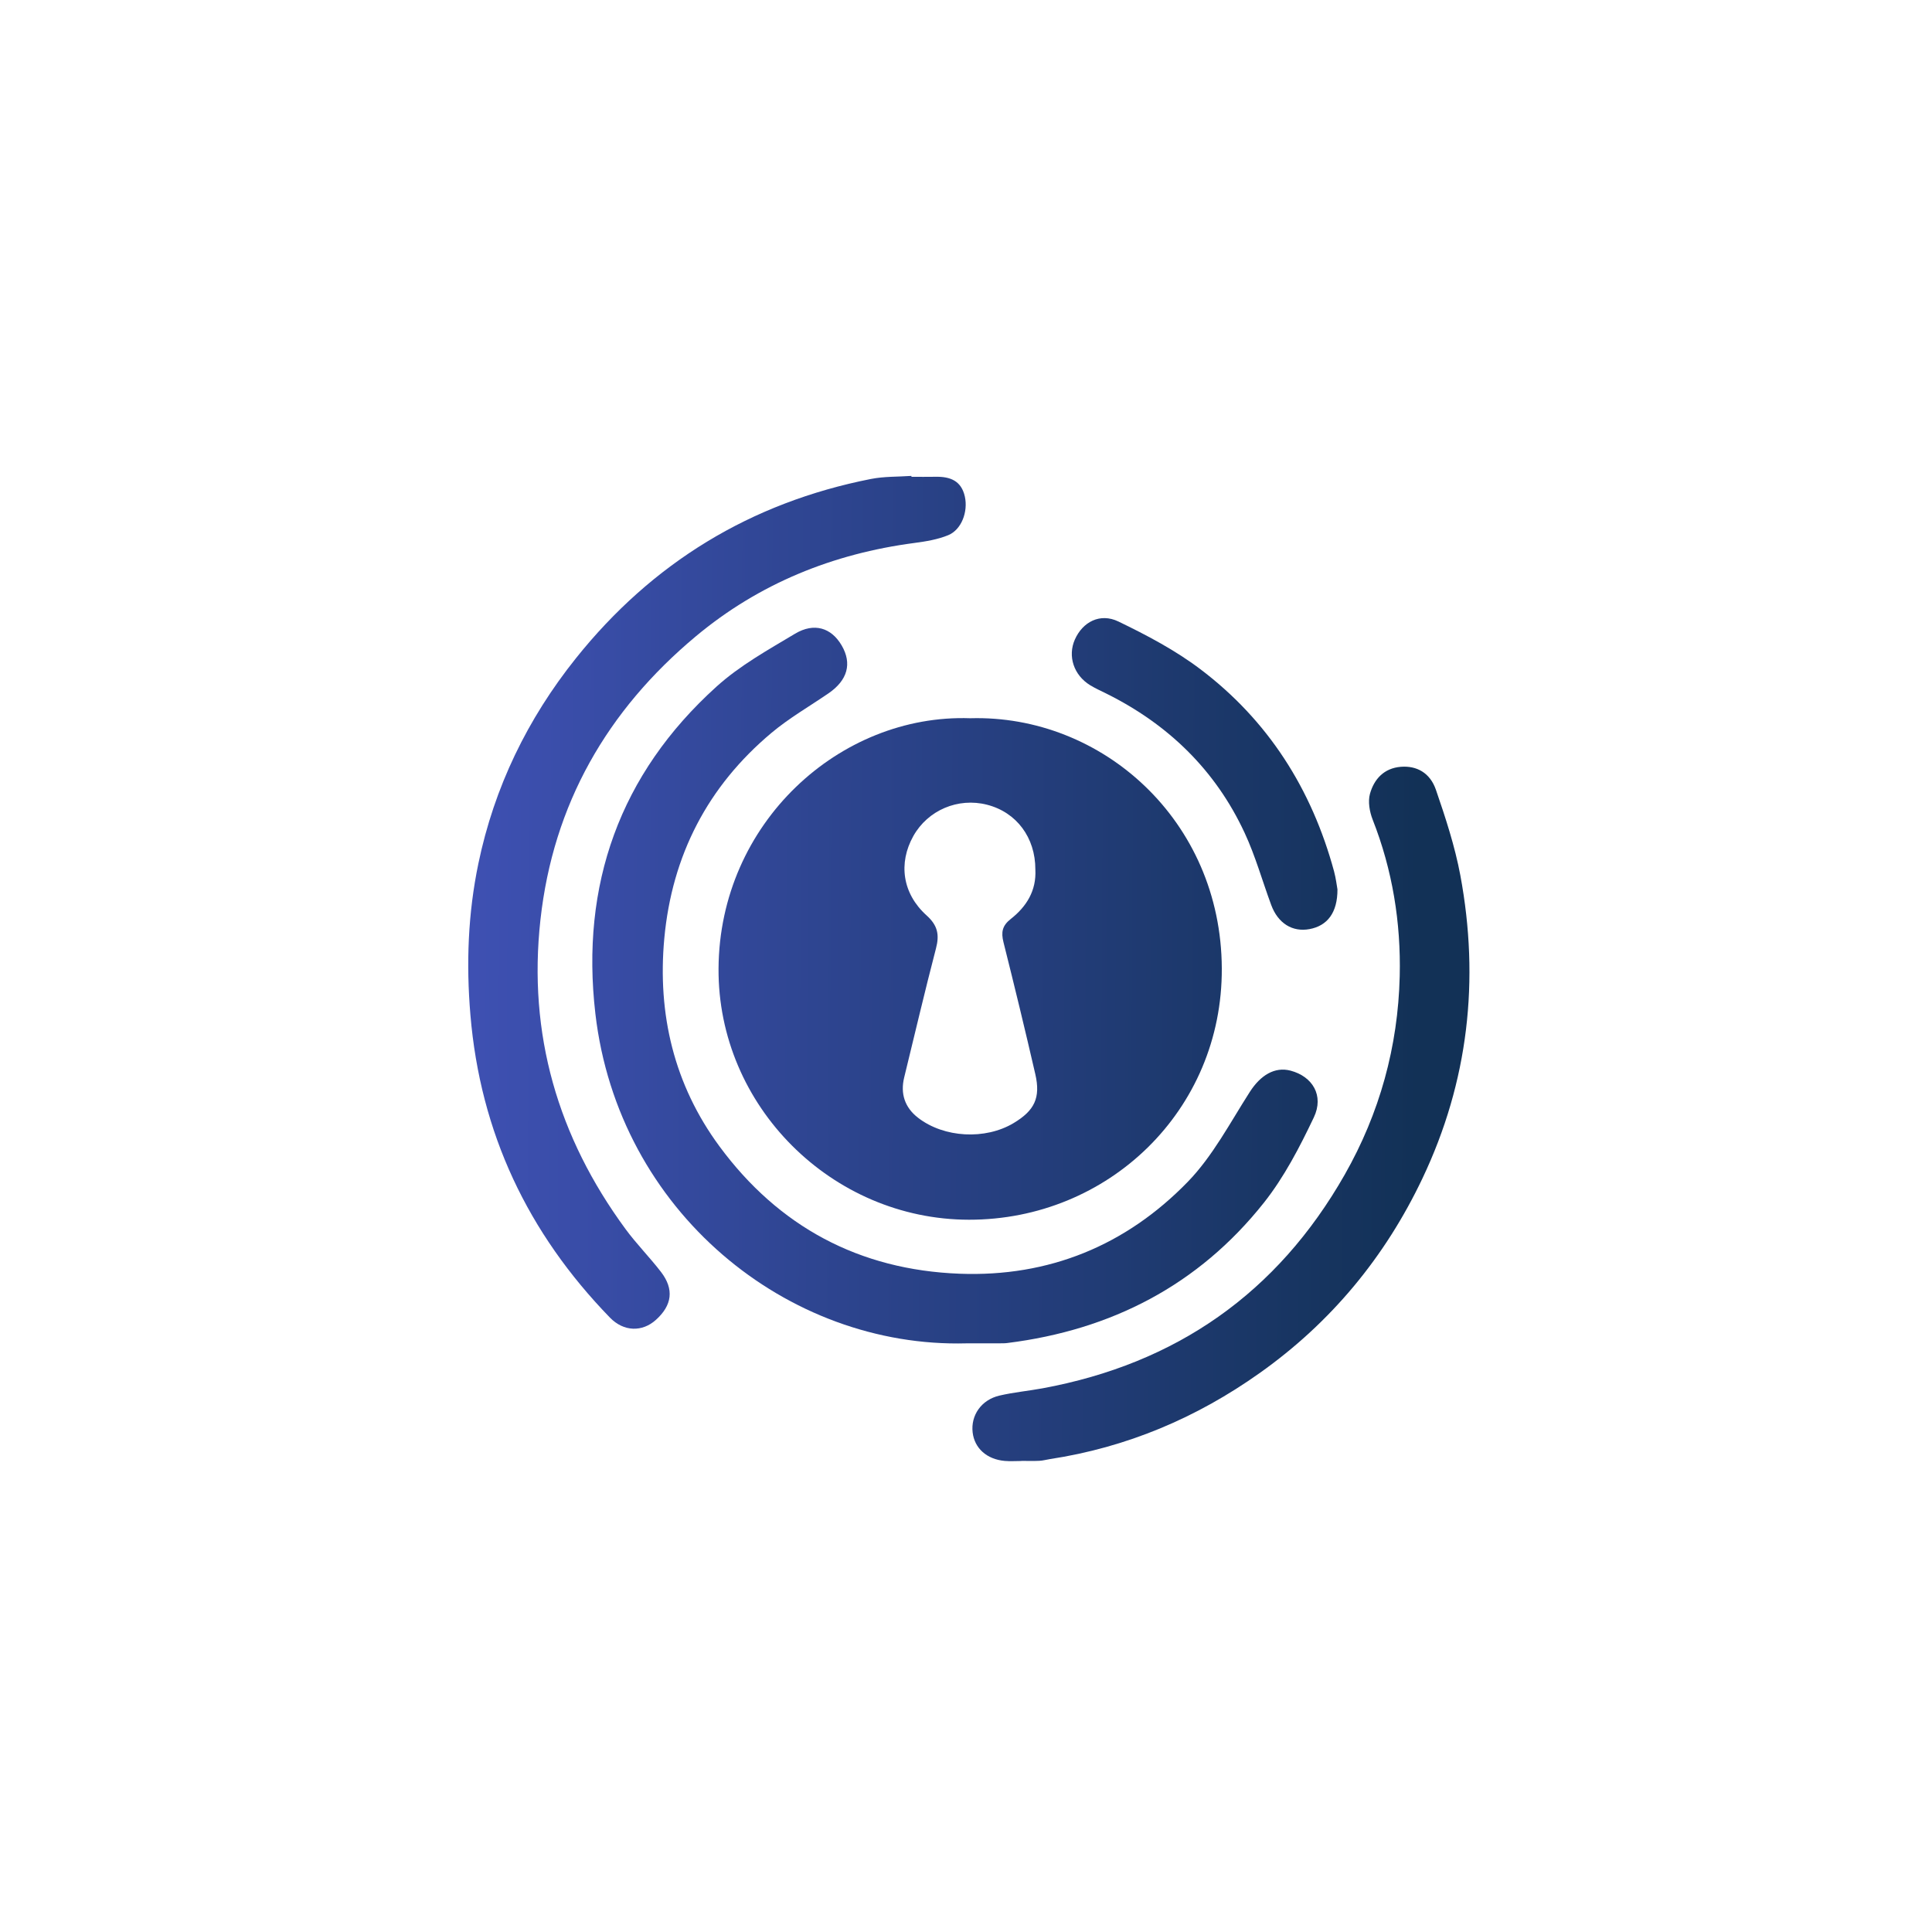
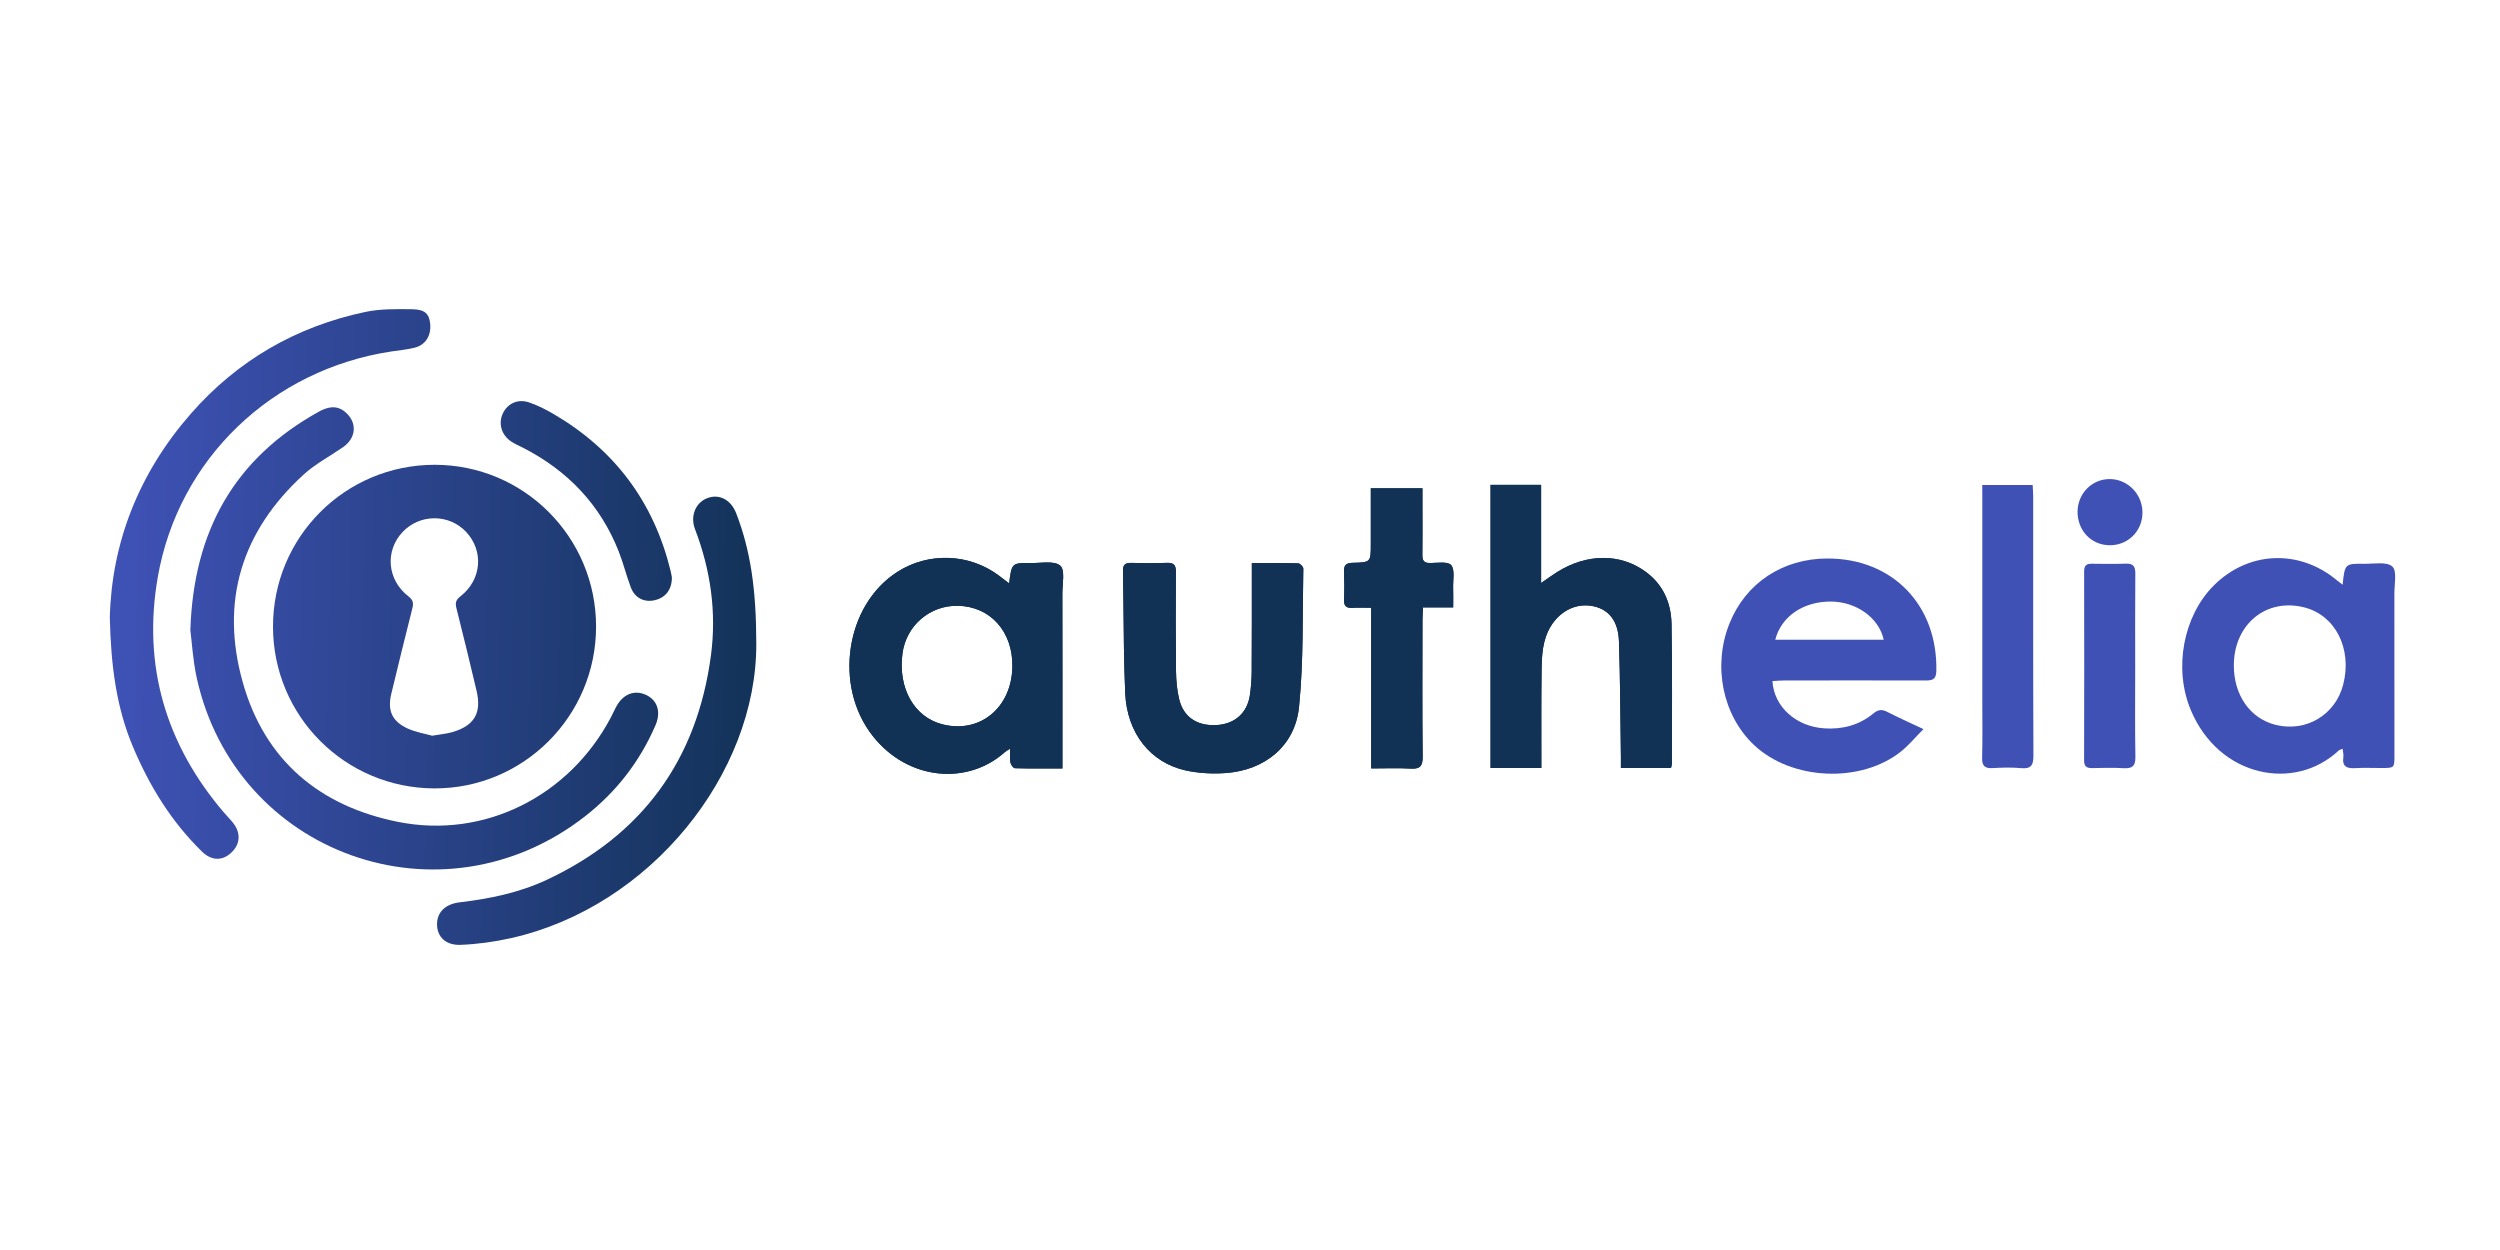
- <svg xmlns="http://www.w3.org/2000/svg" version="1.1" id="logo_xA0_Image_00000138540018942312472470000012228697543584388759_" x="0px" y="0px" viewBox="0 0 512 512" style="enable-background:new 0 0 512 512;" xml:space="preserve">
+ <svg xmlns="http://www.w3.org/2000/svg" version="1.1" x="0px" y="0px" viewBox="0 0 1024 512" style="enable-background:new 0 0 1024 512;" xml:space="preserve">
  <style type="text/css">
- 	.st0{fill:url(#SVGID_1_);}
- 	.st1{fill:url(#SVGID_00000020382678844779046530000008709155803122291897_);}
- 	.st2{fill:url(#SVGID_00000020365841079584481850000012758049290535045288_);}
- 	.st3{fill:url(#SVGID_00000156570584862978905120000004577359939532430742_);}
- 	.st4{fill:url(#SVGID_00000156572179170515777600000009973801908939641232_);}
+ 	.st0{fill:#3F51B5;}
+ 	.st1{fill:url(#SVGID_1_);}
+ 	.st2{fill:url(#SVGID_00000098943906421531985000000007855692233522569897_);}
+ 	.st3{fill:url(#SVGID_00000134937885666538423460000005379337246610690185_);}
+ 	.st4{fill:url(#SVGID_00000098940090770743395320000015461892555010947995_);}
+ 	.st5{fill:#113155;}
+ 	.st6{fill:url(#SVGID_00000062871512223775945570000005712029752810653313_);}
+ 	.st7{fill:url(#SVGID_00000036218858051584663980000002948073497366357135_);}
+ 	.st8{fill:url(#SVGID_00000059278915670744628810000016325055353350768025_);}
+ 	.st9{fill:url(#SVGID_00000070799823070288451170000002633426382263394980_);}
+ 	.st10{fill:url(#SVGID_00000101085838874809630000000005722404016396012684_);}
</style>
-   <g>
+   <g id="Title:_elia">
    <g>
-       <linearGradient id="SVGID_1_" gradientUnits="userSpaceOnUse" x1="120.222" y1="256.041" x2="375.867" y2="257.408">
-         <stop offset="0" style="stop-color:#3F51B4" />
-         <stop offset="1" style="stop-color:#123156" />
-       </linearGradient>
-       <path class="st0" d="M257.13,190.34c34.91-0.99,66.49,27.08,66.66,66.29c0.17,37.66-30.11,66.66-67.02,66.61    c-36.36-0.05-66.57-30.18-66.35-66.57C190.65,218.16,222.5,189.14,257.13,190.34z M274.38,230.44    c0.02-8.47-4.98-15.18-12.81-17.18c-7.68-1.96-15.67,1.44-19.52,8.29c-4.03,7.19-2.92,15.26,3.5,21.04    c2.95,2.65,3.45,5.13,2.49,8.77c-2.96,11.35-5.63,22.77-8.42,34.17c-1.06,4.34,0.18,7.98,3.66,10.68    c6.9,5.35,17.85,5.9,25.32,1.43c5.56-3.33,7.21-6.7,5.77-12.97c-2.69-11.69-5.52-23.35-8.44-34.98c-0.66-2.64-0.34-4.37,1.95-6.17    C272.04,240.26,274.68,236.01,274.38,230.44z" />
-       <linearGradient id="SVGID_00000038382906507511258290000017335576914929244819_" gradientUnits="userSpaceOnUse" x1="120.197" y1="260.583" x2="375.843" y2="261.95">
-         <stop offset="0" style="stop-color:#3F51B4" />
-         <stop offset="1" style="stop-color:#123156" />
-       </linearGradient>
-       <path style="fill:url(#SVGID_00000038382906507511258290000017335576914929244819_);" d="M256.17,356    c-47.55,1.3-92.31-34.98-98.39-87.37c-3.95-34.11,6.43-63.49,32.11-86.68c6.14-5.55,13.62-9.71,20.79-14    c5.1-3.05,9.64-1.57,12.36,3.08c2.81,4.8,1.59,9.23-3.48,12.71c-5.05,3.46-10.41,6.54-15.08,10.45    c-16.94,14.19-26.39,32.51-28.43,54.47c-1.86,20.08,2.58,38.8,14.6,55.11c15.71,21.32,37.07,32.77,63.66,33.78    c23.7,0.9,44.08-7.51,60.43-24.32c6.65-6.84,11.25-15.72,16.48-23.87c2.81-4.39,6.58-6.73,10.78-5.63    c5.83,1.53,8.93,6.6,6.18,12.39c-3.75,7.88-7.87,15.85-13.26,22.64c-17.32,21.82-40.41,33.71-67.95,37.15    c-0.4,0.05-0.8,0.08-1.2,0.08C262.57,356,259.37,356,256.17,356z" />
-       <linearGradient id="SVGID_00000106862338447951225940000015087345744282396828_" gradientUnits="userSpaceOnUse" x1="120.314" y1="238.677" x2="375.96" y2="240.044">
-         <stop offset="0" style="stop-color:#3F51B4" />
-         <stop offset="1" style="stop-color:#123156" />
-       </linearGradient>
-       <path style="fill:url(#SVGID_00000106862338447951225940000015087345744282396828_);" d="M241.54,126.36    c2.13,0,4.26,0.03,6.4-0.01c3.84-0.07,6.83,1.03,7.76,5.27c0.87,3.97-0.87,8.75-4.42,10.21c-2.77,1.14-5.87,1.65-8.87,2.05    c-21.67,2.84-41.25,10.76-58.03,24.77c-23.47,19.6-37.78,44.46-41.16,75.12c-3.34,30.26,4.6,57.52,22.55,81.94    c2.91,3.96,6.41,7.48,9.41,11.38c3.51,4.58,2.94,8.83-1.37,12.7c-3.6,3.24-8.5,3.17-12.17-0.61    c-21.75-22.4-34.36-48.95-36.98-80.26c-1.14-13.54-0.64-26.84,2.12-40.1c4.21-20.22,13.01-38.32,25.83-54.36    c20.23-25.31,46.34-41.25,78.2-47.53c3.49-0.69,7.15-0.56,10.73-0.81C241.53,126.21,241.54,126.29,241.54,126.36z" />
-       <linearGradient id="SVGID_00000065779157083840213850000017713101339295302314_" gradientUnits="userSpaceOnUse" x1="120.018" y1="294.133" x2="375.663" y2="295.5">
-         <stop offset="0" style="stop-color:#3F51B4" />
-         <stop offset="1" style="stop-color:#123156" />
-       </linearGradient>
-       <path style="fill:url(#SVGID_00000065779157083840213850000017713101339295302314_);" d="M270.66,387.18    c-1.47,0-2.94,0.11-4.4-0.02c-4.75-0.42-8.01-3.36-8.5-7.56c-0.52-4.52,2.29-8.62,7.09-9.75c3.75-0.88,7.63-1.23,11.42-1.93    c35.41-6.53,62.2-25.21,80.08-56.6c9.3-16.34,14.14-34,14.59-52.62c0.34-14.16-1.91-28.14-7.17-41.49    c-0.82-2.09-1.29-4.79-0.71-6.86c1.09-3.88,3.72-6.78,8.18-7.14c4.14-0.33,7.73,1.54,9.3,6.11c2.55,7.41,5.02,14.95,6.46,22.63    c5.18,27.77,2.14,54.69-10.02,80.3c-9.9,20.85-24.2,38.16-43.08,51.57c-16.79,11.93-35.27,19.75-55.69,22.86    c-0.92,0.14-1.83,0.41-2.76,0.45c-1.6,0.08-3.2,0.02-4.8,0.02C270.66,387.17,270.66,387.17,270.66,387.18z" />
-       <linearGradient id="SVGID_00000183226693080654335290000007521799427861324986_" gradientUnits="userSpaceOnUse" x1="120.5" y1="204.035" x2="376.145" y2="205.402">
-         <stop offset="0" style="stop-color:#3F51B4" />
-         <stop offset="1" style="stop-color:#123156" />
-       </linearGradient>
-       <path style="fill:url(#SVGID_00000183226693080654335290000007521799427861324986_);" d="M354.44,235.7    c0.02,6.19-2.69,9.64-7.39,10.52c-4.54,0.85-8.37-1.52-10.17-6.4c-2.35-6.36-4.18-12.95-7.03-19.08    c-7.74-16.67-20.27-28.8-36.69-36.95c-1.43-0.71-2.9-1.37-4.26-2.2c-4.35-2.67-6-7.7-4.05-12.11c2.06-4.65,6.67-7.13,11.55-4.77    c7.5,3.62,15.03,7.59,21.65,12.59c18.03,13.61,29.57,31.82,35.48,53.59C354.05,232.81,354.27,234.8,354.44,235.7z" />
+       <path class="st0" d="M959.53,239.51c0.92-8.61,0.92-8.69,8.93-8.58c3.94,0.05,9.12-0.96,11.43,1.11    c1.99,1.79,0.84,7.23,0.85,11.05c0.04,22.11,0.02,44.23,0.02,66.34c0,5.13-0.01,5.14-5.29,5.15c-3.6,0.01-7.2-0.17-10.79,0.05    c-3.45,0.21-5.4-0.66-4.84-4.57c0.14-0.98-0.16-2.02-0.29-3.37c-0.77,0.34-1.31,0.43-1.64,0.74    c-18.05,16.94-49.01,10.97-60.55-16.57c-7.16-17.07-3.08-38.51,9.33-50.97c14.07-14.13,34.87-15.1,50.3-2.37    C957.67,238.1,958.4,238.63,959.53,239.51z M914.98,272.45c-0.05,12.26,6.67,21.86,17.13,24.46c12.47,3.1,24.51-4.1,27.68-16.55    c3.74-14.68-3.24-28.42-16.06-31.6C928.17,244.89,915.05,255.71,914.98,272.45z" />
+       <path class="st0" d="M874.58,273.21c0,12.26-0.13,24.51,0.08,36.77c0.07,3.77-1.25,4.88-4.82,4.67    c-4.25-0.25-8.52-0.12-12.78-0.04c-2.23,0.04-3.42-0.53-3.41-3.11c0.07-25.84,0.06-51.69,0.01-77.53c0-2.27,0.92-3.09,3.08-3.06    c4.66,0.05,9.33,0.13,13.99-0.04c2.98-0.11,3.92,1.08,3.9,3.98C874.51,247.63,874.58,260.42,874.58,273.21z" />
+       <path class="st0" d="M877.55,210.09c-0.08,7.56-6.01,13.36-13.54,13.24c-7.49-0.12-13.07-6.02-13.04-13.76    c0.04-7.54,6.08-13.53,13.47-13.34C871.78,196.42,877.63,202.62,877.55,210.09z" />
+       <path class="st0" d="M811.94,198.66c7.32,0,13.8,0,20.63,0c0.08,1.64,0.22,3.06,0.22,4.48c0.01,35.44-0.05,70.89,0.1,106.33    c0.02,3.98-0.94,5.53-5.07,5.16c-3.83-0.35-7.73-0.25-11.58-0.02c-3.26,0.19-4.45-0.86-4.36-4.25c0.21-8.12,0.07-16.25,0.07-24.38    c0-27.32,0-54.63,0-81.95C811.94,202.34,811.94,200.65,811.94,198.66z" />
+       <path class="st0" d="M725.99,278.97c0.61,10.5,9.63,18.6,21.2,19.36c7.47,0.5,14.34-1.29,20.15-6.11    c1.95-1.62,3.49-1.75,5.69-0.63c4.59,2.36,9.31,4.45,14.82,7.05c-3.37,3.4-5.99,6.6-9.14,9.12    c-16.49,13.21-44.83,11.92-60.22-2.56c-12.95-12.19-17.06-32.51-10.07-49.89c6.63-16.5,21.77-26.53,40.08-26.55    c26.75-0.04,45.26,19.2,44.62,46.17c-0.08,3.49-1.8,3.81-4.52,3.8c-19.19-0.05-38.39-0.03-57.58-0.01    C729.34,278.72,727.66,278.88,725.99,278.97z M727.15,262.03c14.97,0,29.65,0,44.41,0c-1.91-8.91-11.05-15.47-21.37-15.63    C738.85,246.22,729.59,252.4,727.15,262.03z" />
+     </g>
+   </g>
+   <g id="Title:_auth">
+     <g>
+       <g>
+         <linearGradient id="SVGID_1_" gradientUnits="userSpaceOnUse" x1="-9749.754" y1="41.796" x2="-6450.026" y2="111.263">
+           <stop offset="0" style="stop-color:#3E51B4" />
+           <stop offset="1" style="stop-color:#123257" />
+         </linearGradient>
+         <path class="st1" d="M684.81,312.79c0,0.52-0.21,1.03-0.37,1.79h-20.52c0-1.68,0.02-3.22,0-4.75     c-0.24-15.72-0.27-31.45-0.8-47.16c-0.28-8.29-4.09-12.96-10.36-14.34c-6.85-1.51-13.64,1.71-17.6,8.25     c-3.41,5.63-3.65,11.92-3.73,18.17c-0.16,11.73-0.08,23.47-0.09,35.2c-0.01,1.44,0,2.89,0,4.61h-20.81V198.59h20.71v40.21     c2.55-1.75,4.43-3.14,6.41-4.39c12.31-7.79,26.06-7.8,36.39-0.23c7.28,5.34,10.46,12.86,10.62,21.43     C685.01,274.66,684.81,293.73,684.81,312.79z" />
+         <linearGradient id="SVGID_00000180350179049489572600000000231703328386163894_" gradientUnits="userSpaceOnUse" x1="-9749.754" y1="41.796" x2="-6450.026" y2="111.263">
+           <stop offset="0" style="stop-color:#3E51B4" />
+           <stop offset="1" style="stop-color:#123257" />
+         </linearGradient>
+         <path style="fill:url(#SVGID_00000180350179049489572600000000231703328386163894_);" d="M595.21,240.67     c0.08,2.52,0.02,5.03,0.02,8.12h-12.36c-0.1,2.11-0.23,3.66-0.23,5.22c-0.02,18.66-0.12,37.32,0.08,55.98     c0.04,3.96-1.21,5.05-4.99,4.83c-5.16-0.3-10.36-0.07-16.1-0.07v-65.81c-2.88,0-5.25-0.13-7.59,0.03     c-2.54,0.18-3.64-0.69-3.52-3.37c0.16-3.86,0.15-7.73,0-11.59c-0.1-2.63,0.99-3.42,3.53-3.48c7.44-0.17,7.43-0.26,7.43-7.72V200     h21.15v8.39c0,6.26,0.06,12.53-0.03,18.79c-0.03,2.26,0.51,3.46,3.09,3.44c3.02-0.02,7.39-0.75,8.71,0.86     c0.81,0.98,0.98,2.49,0.97,4.15C595.36,237.29,595.16,239.09,595.21,240.67z" />
+         <linearGradient id="SVGID_00000176721977732145017730000005443469361050315695_" gradientUnits="userSpaceOnUse" x1="-9749.754" y1="41.796" x2="-6450.026" y2="111.263">
+           <stop offset="0" style="stop-color:#3E51B4" />
+           <stop offset="1" style="stop-color:#123257" />
+         </linearGradient>
+         <path style="fill:url(#SVGID_00000176721977732145017730000005443469361050315695_);" d="M533.84,232.9     c-0.39,18.9,0.15,37.91-1.76,56.67c-1.62,15.93-13.94,25.92-30.02,27.07c-5.38,0.38-11,0.09-16.27-1.04     c-14.57-3.16-24.2-15.27-24.91-31.79c-0.54-12.46-0.6-24.94-0.73-37.42c-0.04-4.18-0.09-8.36-0.17-12.55     c-0.05-2.42,0.83-3.32,3.24-3.27c4.93,0.1,9.87,0.15,14.8-0.02c2.8-0.09,3.65,0.94,3.63,3.71c-0.1,13.6-0.11,27.2,0.05,40.79     c0.05,3.84,0.4,7.76,1.32,11.47c1.82,7.32,7.42,10.92,15.34,10.47c7.39-0.42,12.53-4.95,13.59-12.24     c0.46-3.15,0.72-6.37,0.74-9.55c0.09-13.2,0.05-26.4,0.06-39.6v-4.95c6.79,0,12.9-0.08,19,0.1     C532.5,230.77,533.85,232.16,533.84,232.9z" />
+         <linearGradient id="SVGID_00000081625184514868703260000000858112059157233590_" gradientUnits="userSpaceOnUse" x1="-9749.754" y1="41.796" x2="-6450.026" y2="111.263">
+           <stop offset="0" style="stop-color:#3E51B4" />
+           <stop offset="1" style="stop-color:#123257" />
+         </linearGradient>
+         <path style="fill:url(#SVGID_00000081625184514868703260000000858112059157233590_);" d="M434.28,231.7     c-2.4-2.12-7.76-1.03-11.84-1.08c-8.04-0.1-8.04-0.03-9.1,8.35c-1.67-1.28-2.91-2.24-4.16-3.18     c-12.13-9.12-28.85-9.74-41.64-1.53c-21.3,13.66-26.18,46.76-10.06,67.2c14.59,18.48,39,20.12,54.04,6.66     c0.46-0.41,1.03-0.69,2.25-1.5c0,2.34-0.21,4.05,0.09,5.67c0.17,0.91,1.18,2.35,1.84,2.37c6.35,0.18,12.71,0.1,19.47,0.1v-5.28     c0-22.11,0.02-44.23-0.03-66.35C435.14,239.17,436.34,233.51,434.28,231.7z M386.21,296.74c-11.7-2.88-18.45-14.72-16.56-29.06     c1.5-11.4,11.16-19.75,22.62-19.55c13.34,0.22,22.62,10.55,22.4,24.9C414.42,289.77,401.53,300.51,386.21,296.74z" />
+       </g>
+     </g>
+     <g>
+       <g>
+         <path class="st5" d="M684.81,312.79c0,0.52-0.21,1.03-0.37,1.79h-20.52c0-1.68,0.02-3.22,0-4.75     c-0.24-15.72-0.27-31.45-0.8-47.16c-0.28-8.29-4.09-12.96-10.36-14.34c-6.85-1.51-13.64,1.71-17.6,8.25     c-3.41,5.63-3.65,11.92-3.73,18.17c-0.16,11.73-0.08,23.47-0.09,35.2c-0.01,1.44,0,2.89,0,4.61h-20.81V198.59h20.71v40.21     c2.55-1.75,4.43-3.14,6.41-4.39c12.31-7.79,26.06-7.8,36.39-0.23c7.28,5.34,10.46,12.86,10.62,21.43     C685.01,274.66,684.81,293.73,684.81,312.79z" />
+         <path class="st5" d="M595.21,240.67c0.08,2.52,0.02,5.03,0.02,8.12h-12.36c-0.1,2.11-0.23,3.66-0.23,5.22     c-0.02,18.66-0.12,37.32,0.08,55.98c0.04,3.96-1.21,5.05-4.99,4.83c-5.16-0.3-10.36-0.07-16.1-0.07v-65.81     c-2.88,0-5.25-0.13-7.59,0.03c-2.54,0.18-3.64-0.69-3.52-3.37c0.16-3.86,0.15-7.73,0-11.59c-0.1-2.63,0.99-3.42,3.53-3.48     c7.44-0.17,7.43-0.26,7.43-7.72V200h21.15v8.39c0,6.26,0.06,12.53-0.03,18.79c-0.03,2.26,0.51,3.46,3.09,3.44     c3.02-0.02,7.39-0.75,8.71,0.86c0.81,0.98,0.98,2.49,0.97,4.15C595.36,237.29,595.16,239.09,595.21,240.67z" />
+         <path class="st5" d="M533.84,232.9c-0.39,18.9,0.15,37.91-1.76,56.67c-1.62,15.93-13.94,25.92-30.02,27.07     c-5.38,0.38-11,0.09-16.27-1.04c-14.57-3.16-24.2-15.27-24.91-31.79c-0.54-12.46-0.6-24.94-0.73-37.42     c-0.04-4.18-0.09-8.36-0.17-12.55c-0.05-2.42,0.83-3.32,3.24-3.27c4.93,0.1,9.87,0.15,14.8-0.02c2.8-0.09,3.65,0.94,3.63,3.71     c-0.1,13.6-0.11,27.2,0.05,40.79c0.05,3.84,0.4,7.76,1.32,11.47c1.82,7.32,7.42,10.92,15.34,10.47     c7.39-0.42,12.53-4.95,13.59-12.24c0.46-3.15,0.72-6.37,0.74-9.55c0.09-13.2,0.05-26.4,0.06-39.6v-4.95c6.79,0,12.9-0.08,19,0.1     C532.5,230.77,533.85,232.16,533.84,232.9z" />
+         <path class="st5" d="M434.28,231.7c-2.4-2.12-7.76-1.03-11.84-1.08c-8.04-0.1-8.04-0.03-9.1,8.35c-1.67-1.28-2.91-2.24-4.16-3.18     c-12.13-9.12-28.85-9.74-41.64-1.53c-21.3,13.66-26.18,46.76-10.06,67.2c14.59,18.48,39,20.12,54.04,6.66     c0.46-0.41,1.03-0.69,2.25-1.5c0,2.34-0.21,4.05,0.09,5.67c0.17,0.91,1.18,2.35,1.84,2.37c6.35,0.18,12.71,0.1,19.47,0.1v-5.28     c0-22.11,0.02-44.23-0.03-66.35C435.14,239.17,436.34,233.51,434.28,231.7z M386.21,296.74c-11.7-2.88-18.45-14.72-16.56-29.06     c1.5-11.4,11.16-19.75,22.62-19.55c13.34,0.22,22.62,10.55,22.4,24.9C414.42,289.77,401.53,300.51,386.21,296.74z" />
+       </g>
+     </g>
+   </g>
+   <g id="Logo">
+     <g>
+       <g>
+         <linearGradient id="SVGID_00000170963119589943869170000013352590539948872832_" gradientUnits="userSpaceOnUse" x1="54.797" y1="254.054" x2="314.544" y2="259.522">
+           <stop offset="0" style="stop-color:#3E51B4" />
+           <stop offset="1" style="stop-color:#123257" />
+         </linearGradient>
+         <path style="fill:url(#SVGID_00000170963119589943869170000013352590539948872832_);" d="M111.82,256.69     c-0.03-36.75,29.56-66.35,66.3-66.31c36.49,0.04,65.99,29.62,66.03,66.19c0.04,36.71-29.74,66.51-66.31,66.36     C141.26,322.77,111.85,293.27,111.82,256.69z M177.01,301.35c3.4-0.59,5.95-0.79,8.35-1.5c8.92-2.62,11.97-7.8,9.86-16.81     c-2.65-11.28-5.39-22.53-8.23-33.76c-0.55-2.18-0.41-3.47,1.59-5.02c8.73-6.76,9.67-18.57,2.35-26.38     c-7.01-7.48-18.98-7.46-26.04,0.04c-7.29,7.75-6.32,19.61,2.42,26.36c2.03,1.56,2.1,2.88,1.56,5.02     c-2.94,11.62-5.8,23.26-8.6,34.91c-1.65,6.86,0.33,11.31,6.82,14.24C170.43,299.95,174.16,300.54,177.01,301.35z" />
+         <linearGradient id="SVGID_00000111894759893163172220000004638648513921077176_" gradientUnits="userSpaceOnUse" x1="54.685" y1="259.339" x2="314.432" y2="264.807">
+           <stop offset="0" style="stop-color:#3E51B4" />
+           <stop offset="1" style="stop-color:#123257" />
+         </linearGradient>
+         <path style="fill:url(#SVGID_00000111894759893163172220000004638648513921077176_);" d="M77.97,258.12     c1.33-41,18.28-70.4,52.53-89.45c3.58-1.99,7.3-2.9,10.81,0.01c5.11,4.24,4.72,10.64-0.8,14.48c-5.35,3.72-11.28,6.8-16.06,11.15     c-25.5,23.24-34.35,51.99-25.02,85.15c9.01,32.02,31.5,50.77,63.64,57.19c35.29,7.05,70.01-10.49,87.07-42.67     c0.75-1.41,1.42-2.87,2.15-4.29c2.72-5.29,7.41-7.25,12.19-5.12c4.77,2.13,6.39,6.98,4.01,12.49     c-6.42,14.86-16.03,27.27-28.79,37.25c-58.79,45.93-143.33,15.79-159.16-56.85C79.02,270.47,78.63,263.24,77.97,258.12z" />
+         <linearGradient id="SVGID_00000000914394882600444510000015108592086311077789_" gradientUnits="userSpaceOnUse" x1="55.142" y1="237.658" x2="314.889" y2="243.126">
+           <stop offset="0" style="stop-color:#3E51B4" />
+           <stop offset="1" style="stop-color:#123257" />
+         </linearGradient>
+         <path style="fill:url(#SVGID_00000000914394882600444510000015108592086311077789_);" d="M44.98,253.03     c0.73-30.59,11.79-59.12,33.14-83.52c19.14-21.88,43.17-35.76,71.57-41.75c6.17-1.3,12.71-1.17,19.08-1.1     c5.28,0.06,7.04,1.89,7.44,5.97c0.47,4.79-1.89,8.67-6.35,9.78c-3.09,0.77-6.3,1.07-9.46,1.54     c-48.84,7.34-87.36,43.91-95.79,92.55c-6.26,36.09,3.25,68.4,27.13,96.33c1.21,1.42,2.55,2.73,3.71,4.19     c3.35,4.24,2.97,8.97-0.95,12.45c-3.61,3.21-7.95,3.08-11.79-0.68c-12.6-12.3-21.58-26.97-28.35-43.14     C47.55,289.4,45.44,272.3,44.98,253.03z" />
+         <linearGradient id="SVGID_00000044151954342363666150000002989616526852984705_" gradientUnits="userSpaceOnUse" x1="54.013" y1="291.29" x2="313.76" y2="296.759">
+           <stop offset="0" style="stop-color:#3E51B4" />
+           <stop offset="1" style="stop-color:#123257" />
+         </linearGradient>
+         <path style="fill:url(#SVGID_00000044151954342363666150000002989616526852984705_);" d="M309.78,263.6     c0.22,53.09-43.21,107.9-100.59,120.68c-6.72,1.5-13.64,2.46-20.51,2.73c-6.18,0.24-9.62-3.34-9.67-8.35     c-0.05-4.97,3.36-8.37,9.27-9.07c12.37-1.46,24.52-3.96,35.82-9.28c39.02-18.35,61.4-49.08,67.09-91.76     c2.37-17.74-0.11-35.07-6.51-51.8c-2-5.24,0.07-10.7,4.88-12.65c4.89-1.98,9.81,0.48,12,6.17     C307.43,225.5,309.75,241.37,309.78,263.6z" />
+         <linearGradient id="SVGID_00000096771367179502642780000001331212523276624285_" gradientUnits="userSpaceOnUse" x1="55.907" y1="201.329" x2="315.654" y2="206.797">
+           <stop offset="0" style="stop-color:#3E51B4" />
+           <stop offset="1" style="stop-color:#123257" />
+         </linearGradient>
+         <path style="fill:url(#SVGID_00000096771367179502642780000001331212523276624285_);" d="M275.2,236.48     c0.02,5.15-2.68,8.43-7.2,9.4c-4.2,0.9-7.98-0.97-9.59-5.22c-1.84-4.84-3.07-9.92-4.96-14.73c-7.55-19.18-20.88-33.1-39.12-42.48     c-1.66-0.85-3.4-1.57-4.94-2.6c-4.04-2.7-5.37-7.44-3.41-11.55c1.93-4.04,6.12-6.03,10.74-4.47c3.49,1.18,6.86,2.9,10.06,4.77     c24.93,14.59,40.92,35.92,47.84,64C274.91,234.75,275.09,235.93,275.2,236.48z" />
+       </g>
    </g>
  </g>
</svg>
